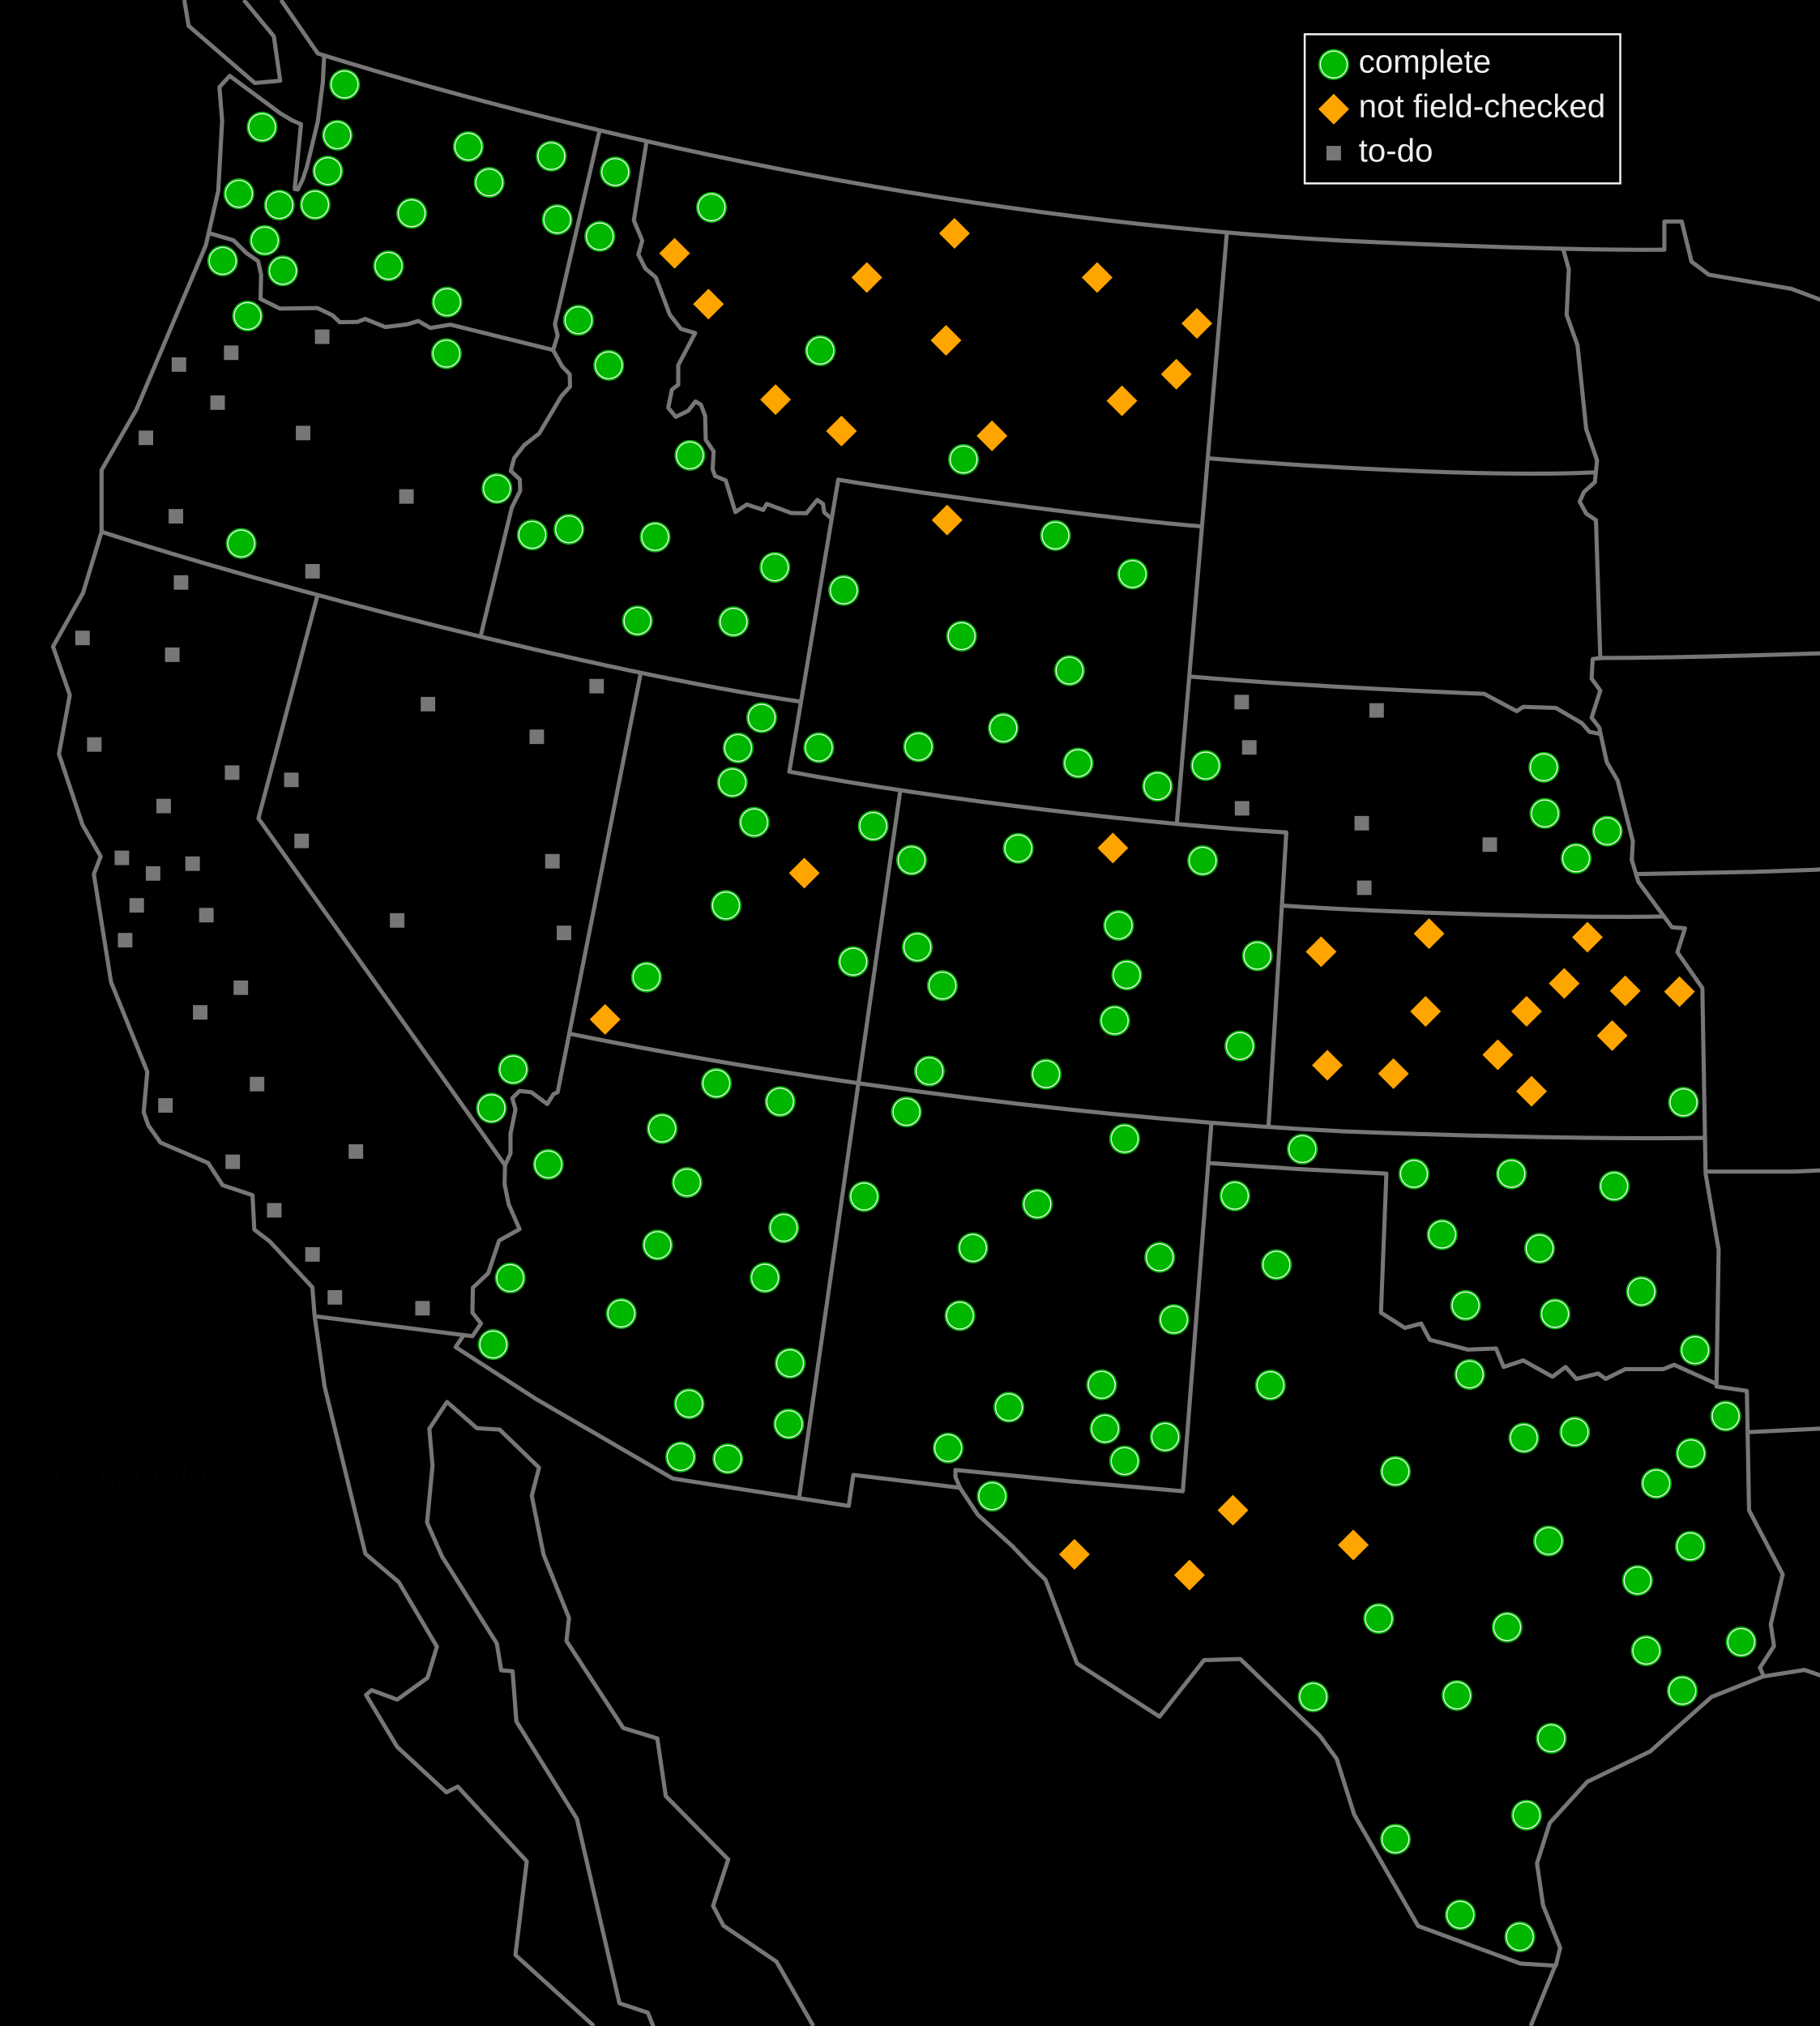
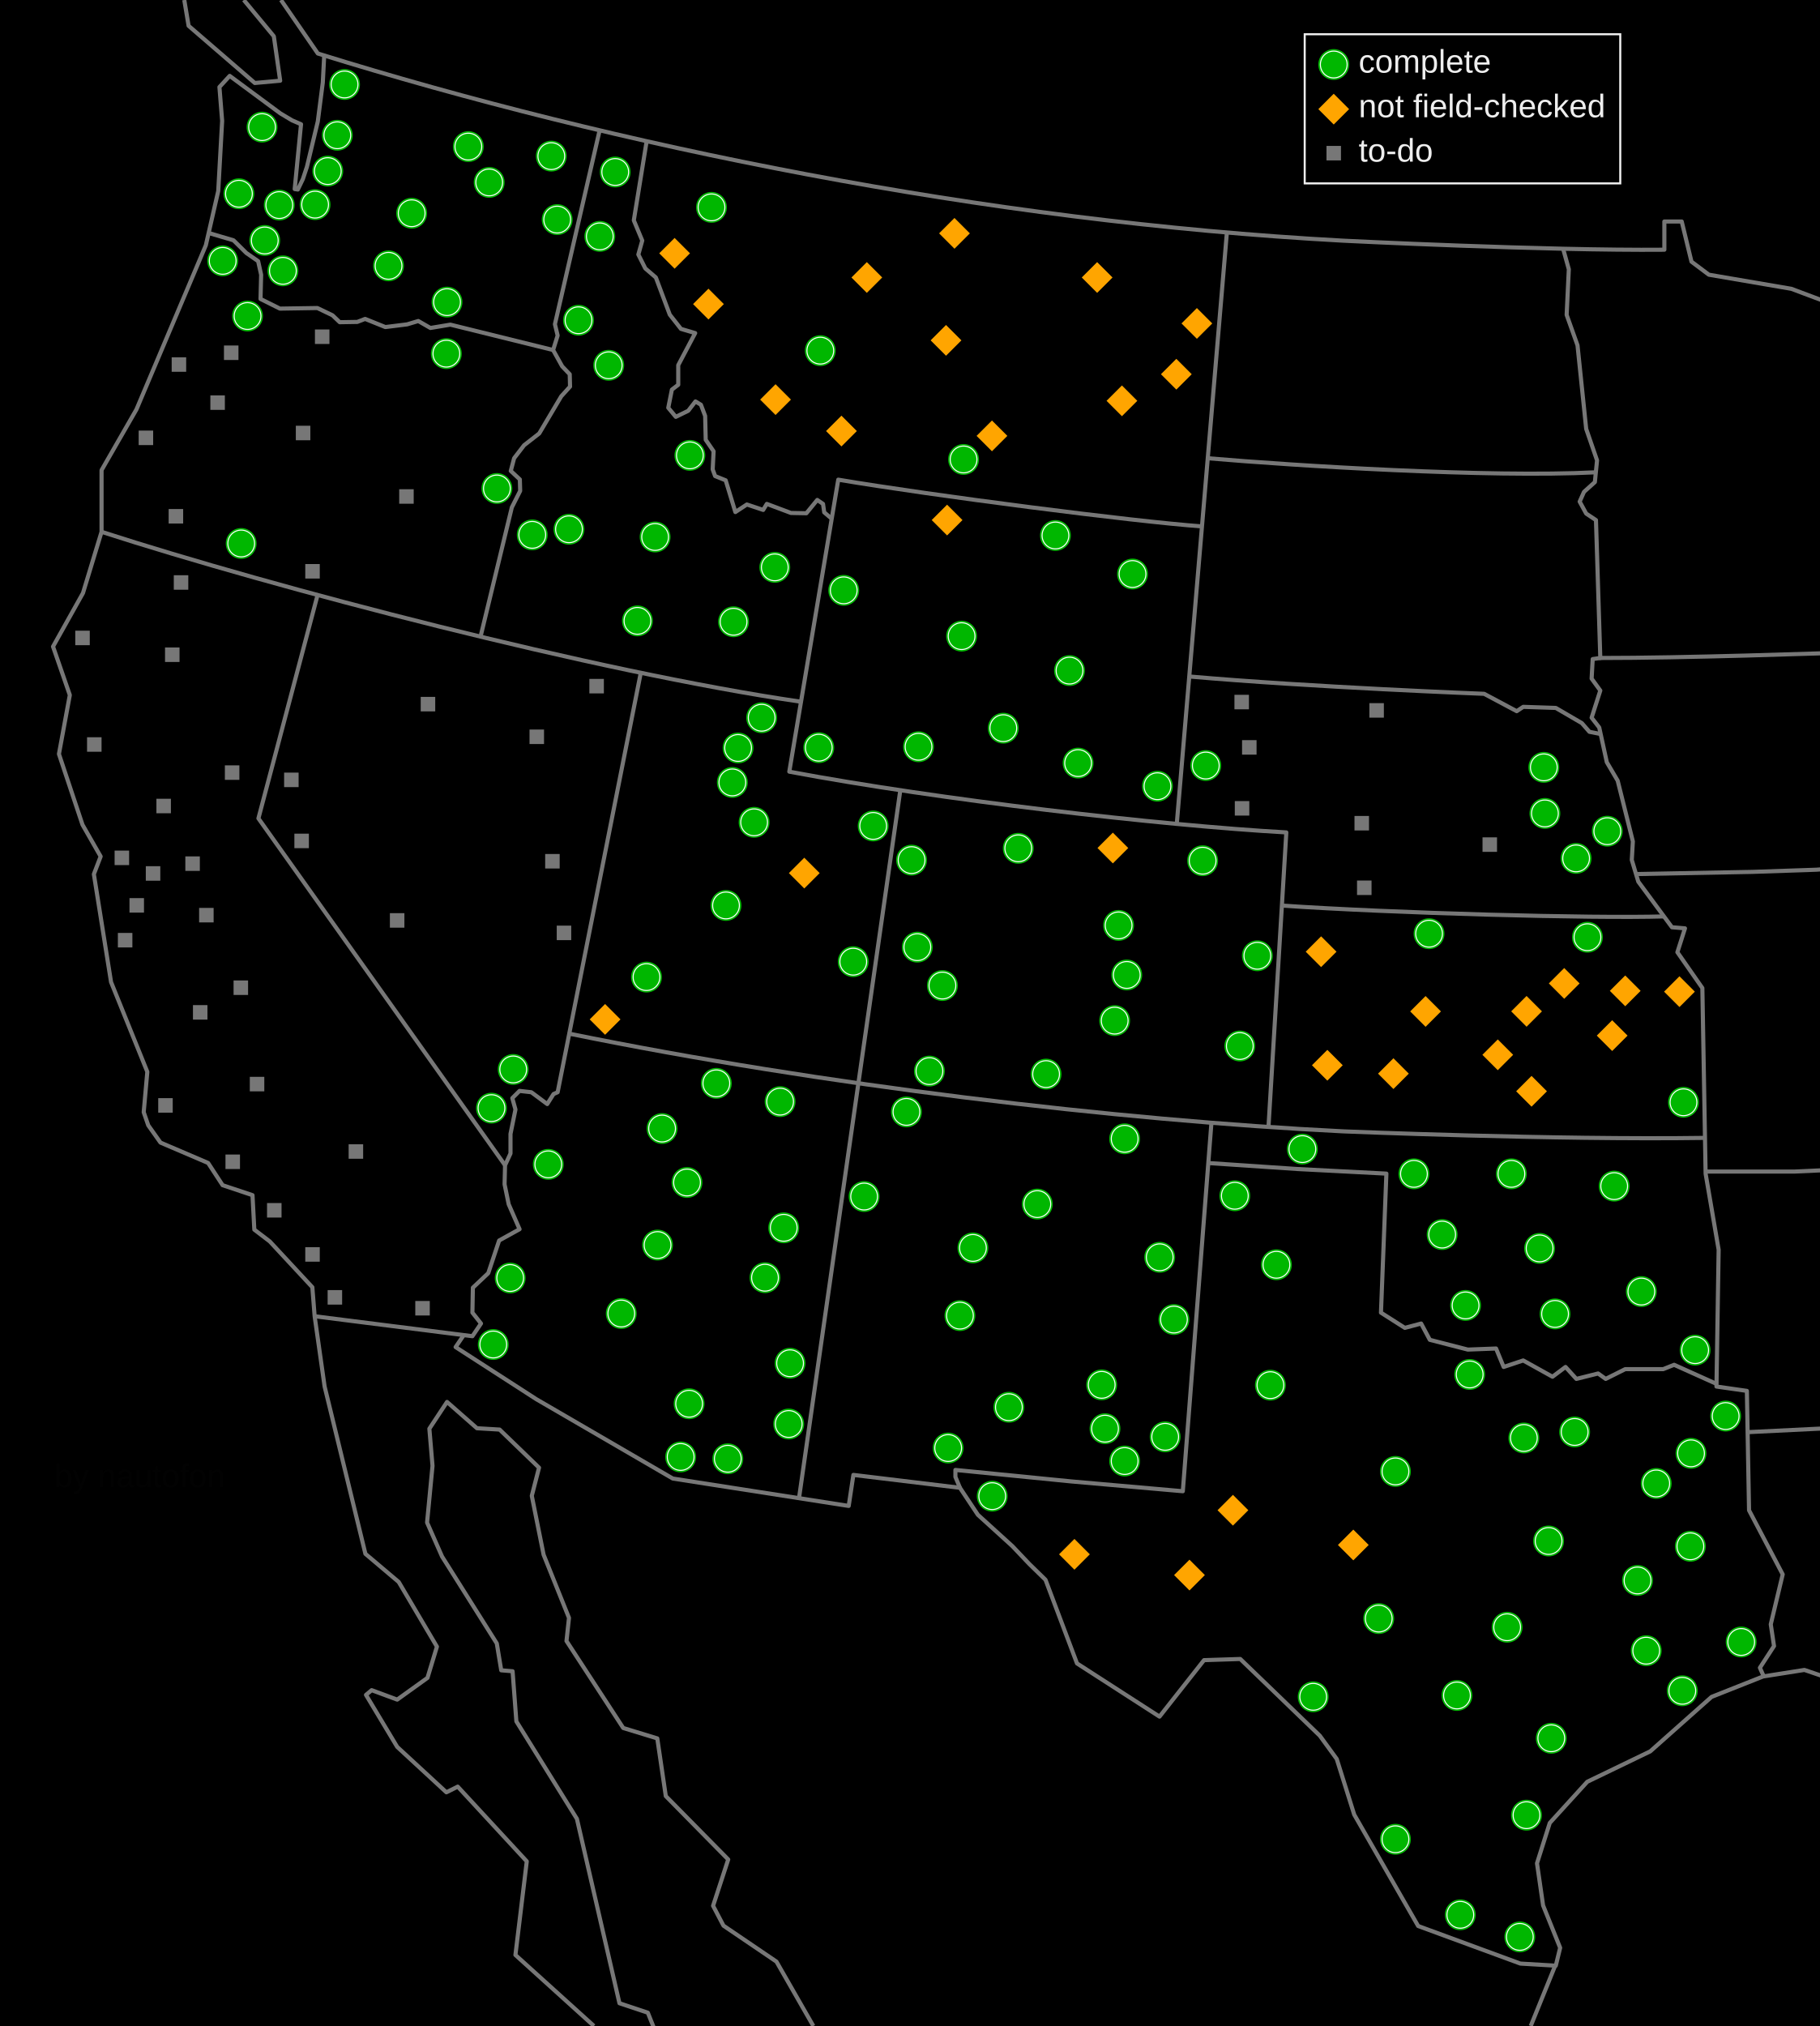
<svg xmlns="http://www.w3.org/2000/svg" xmlns:xlink="http://www.w3.org/1999/xlink" version="1.1" x="0px" y="0px" width="501.68px" height="558.55px" viewBox="0 0 501.68 558.55" xml:space="preserve">
  <symbol id="all" viewBox="-4.25 -4.25 8.5 8.5">
    <path style="fill:#00B700;" d="M4.25,0c0-2.35-1.9-4.25-4.25-4.25c-2.35,0-4.25,1.9-4.25,4.25S-2.35,4.25,0,4.25C2.35,4.25,4.25,2.35,4.25,0z" />
    <path style="fill:none;stroke:#FFFFFF;stroke-width:0.283;stroke-miterlimit:10;" d="M3.69,0c0-2.04-1.65-3.69-3.69-3.69S-3.68-2.04-3.68,0S-2.04,3.69,0,3.69S3.69,2.04,3.69,0z" />
  </symbol>
  <symbol id="cleanup" viewBox="-4.25 -4.25 8.5 8.5">
    <rect x="-3" y="-3" width="6" height="6" transform="rotate(45)" style="fill:orange" />
  </symbol>
  <symbol id="open" viewBox="-4.25 -4.25 8.5 8.5">
    <rect x="-2" y="-2" width="4" height="4" style="fill:#777" />
  </symbol>
  <symbol id="TODO" viewBox="-4.25 -4.25 8.5 8.5">
    <rect x="-2" y="-2" width="4" height="4" style="fill:red" />
  </symbol>
  <g id="map">
    <rect width="597.74" height="558.55" />
    <text id="made_by_nautofon" transform="matrix(1 0 0 1 15.00 410.00)" style="font-family:'ArialMT','Arial',sans-serif;fill:#020202;font-size:9px;">by nautofon</text>
    <path style="fill:none;stroke:#777777;stroke-width:1.134;stroke-linejoin:round;stroke-miterlimit:10;" d="M77.47,0l10.16,14.75c81.55,25.39,184,46.31,282.83,51.61 0 0 55.799 2.787 88.427 2.487v-7.783h4.789l2.694 11.076 4.789 3.592 22.75 3.891 14.368 5.388 10.178-2.993 17.362 4.49-13.47 7.184-18.858 18.559 0.299 2.395" />
    <line style="fill:none;stroke:#777777;stroke-width:1.134;stroke-linejoin:round;stroke-miterlimit:10;" x1="338.27" y1="64.1" x2="324.45" y2="227.16" />
    <polyline style="fill:none;stroke:#777777;stroke-width:1.134;stroke-linejoin:round;stroke-miterlimit:10;" points="87.56,164.04 71.25,225.62 139.25,321.25" />
    <polyline style="fill:none;stroke:#777777;stroke-width:1.134;stroke-linejoin:round;stroke-miterlimit:10;" points="176.67,185.49 153.75,301.12 152.62,301.62 150.88,304.38 146.5,301.12 143.25,300.75 141.25,302.75 142.12,305.88 140.75,312.62 140.75,318 139.25,321.25 139.12,326.5 140.25,332 143.25,338.88 137.62,342 134.62,351 130.38,355 130.25,361.88 132.62,364.88 130.25,368.38 86.75,362.88" />
    <polyline style="fill:none;stroke:#777777;stroke-width:1.134;stroke-linejoin:round;stroke-miterlimit:10;" points="50.81,0 52,7.12 70.25,22.88 77.25,22.25 75.5,10 67.22,0" />
    <path style="fill:none;stroke:#777777;stroke-width:1.134;stroke-linejoin:round;stroke-miterlimit:10;" d="m89.39 15.3-0.39 7.45-1.38 10.75-3 12.5-1.12 3.38-1.38 2.87-0.87-0.13 1.75-17.87-2.5-1.08-3.21-1.92-13.96-10.33-2.83 3.08 0.75 9.33-1.08 19.34-3.42 14.95-19.13 45.26-9.62 16.74v17l-5.12 16.88-8.26 14.75 4.63 13.37-3 16.26 6.5 19.5 5 8.74-1.87 4.88 4.74 29.75 10 24.75-1 11.12 1.26 3.63 3.37 4.75 13.13 5.62 4 6.13 8.24 2.75 0.5 9.5 4.26 3.25 11.74 12.63 0.63 8 2.75 19.37 11.25 46.13 9.177 7.754 10.54 17.833-2.607 8.605-8.344 5.997-7.04-2.607-1.565 1.304 8.605 14.341 13.559 12.516 3.129-1.565 19.035 20.599-3.129 25.814 21.642 19.574" />
    <path style="fill:none;stroke:#777777;stroke-width:1.134;stroke-linejoin:round;stroke-miterlimit:10;" d="m180.18 558.79-1.565-3.911-7.822-2.607-11.734-50.846-16.688-26.857-1.043-13.82-3.129-0.261-1.228-7.413-15.09-23.953-4.13-9.37 1.5-15.63-0.87-10.24 4.87-7.38 8.25 7.25 6.25 0.37 10.87 10.5-2 7.76 3.26 16.24 6.997 17.413-0.687 6.37 15.645 23.989 9.387 2.868 2.347 15.906 17.21 17.47-4.172 12.777 2.868 5.476 14.602 9.909 10.169 17.749" />
    <path style="fill:none;stroke:#777777;stroke-width:1.134;stroke-linejoin:round;stroke-miterlimit:10;" d="m127.87 368.07-2.25 3.31 22.26 14.37 37.62 21.87 48.5 7.55 1.29-8.55 29.38 3.55 4.95 7.45 9.5 8.63 4.68 4.93 4.464 4.358 8.681 23.049 22.75 14.668 12.273-15.566 9.989-0.323 21.93 21.149 4.666 6.405 4.83 15.362 17.624 30.7 28.183 10.36 9.765 0.577 1.202-4.926-4.701-11.674-1.683-11.626 3.523-11.123 10.338-11.353 17.362-8.382 16.902-15.012 14.229-5.642 11.375-1.796 13.171 4.49 14.967-3.592 14.368 10.477 12.872-0.299 6.585-4.191 6.885 2.395 2.694-2.993-3.891-3.592-0.299-8.082-2.993-5.388 6.885-4.191 13.47-2.395 15.53 0.898" />
    <line style="fill:none;stroke:#777777;stroke-width:1.134;stroke-linejoin:round;stroke-miterlimit:10;" x1="248.23" y1="217.87" x2="220.3" y2="413.04" />
    <path style="fill:none;stroke:#777777;stroke-width:1.134;stroke-linejoin:round;stroke-miterlimit:10;" d="M28,146.62c47.23,15.27,136.03,38.56,192.86,46.85" />
    <path style="fill:none;stroke:#777777;stroke-width:1.134;stroke-linejoin:round;stroke-miterlimit:10;" d="M156.95 284.97c69.54 14.18 151.01 23.87 213.51 26.94 0 0 58.194 2.396 99.503 1.797" />
    <path style="fill:none;stroke:#777777;stroke-width:1.134;stroke-linejoin:round;stroke-miterlimit:10;" d="M331.36,145.12c-18.79-1.34-74.68-8.56-100.24-12.88l-13.5,80.5c41,7.71,102.37,14.82,137.04,16.75l-4.92,81.2" />
    <polyline style="fill:none;stroke:#777777;stroke-width:1.134;stroke-linejoin:round;stroke-miterlimit:10;" points="334.01,309.54 326.12,411.12 295.42,408.42 263.42,405.25 263.42,407.17 264.67,410.17" />
    <path style="fill:none;stroke:#777777;stroke-width:1.134;stroke-linejoin:round;stroke-miterlimit:10;" d="m333.16 320.64 24.461 1.643 24.63 1.276-1.497 38.332 6.585 4.191 4.49-1.197 2.395 4.49 10.477 2.694 7.783-0.299 2.095 5.089 5.388-1.796 8.082 4.49 3.592-2.694 2.993 3.293 5.987-1.497 2.095 1.497 5.388-2.694h10.477l2.993-1.197 11.974 5.388" />
    <path style="fill:none;stroke:#777777;stroke-width:1.134;stroke-linejoin:round;stroke-miterlimit:10;" d="m353.22 249.65c31.131 2.095 85.611 3.592 105.67 2.993" />
    <path style="fill:none;stroke:#777777;stroke-width:1.134;stroke-linejoin:round;stroke-miterlimit:10;" d="m327.78 186.49c34.125 2.993 81.42 4.789 81.42 4.789l8.98 4.789 1.796-1.197 8.98 0.299 7.184 4.191 2.095 2.395 2.993 0.599" />
    <path style="fill:none;stroke:#777777;stroke-width:1.134;stroke-linejoin:round;stroke-miterlimit:10;" d="m332.87 126.32c24.246 2.095 77.529 5.388 107.16 3.891" />
    <polyline style="fill:none;stroke:#777777;stroke-width:1.134;stroke-linejoin:round;stroke-miterlimit:10;" points="165.33,35.93 153,89.38 153.75,92.5 152.5,96.5 155,101 157.08,103.17 157.17,106.58 154.75,109.25 148.67,119.5 144.5,122.75 141.75,126.33 140.83,129.83 143.33,132.17 143.42,135.33 141.12,139.88 132.49,175.53" />
    <polyline style="fill:none;stroke:#777777;stroke-width:1.134;stroke-linejoin:round;stroke-miterlimit:10;" points="178.29,38.93 174.75,60.75 177.08,66.33 176,70.17 177.92,74 180.83,76.5 184.67,86.75 187.75,90.67 191.67,91.83 187,100.67 187,106.08 185.25,107.42 184.25,112.42 186.33,114.92 189.75,113.25 191.75,110.67 193.25,111.58 194.42,114.67 194.58,121.25 196.75,124.42 196.5,129.42 197.17,131.25 200.08,132.42 202.75,141.17 205.92,139.08 210.42,140.58 211.42,138.92 218.08,141.42 222.33,141.5 225.33,137.83 226.92,138.92 227.25,141.25 229.32,143.01" />
    <polyline style="fill:none;stroke:#777777;stroke-width:1.134;stroke-linejoin:round;stroke-miterlimit:10;" points="57.53,64.23 64.38,66.25 67.92,69.75 71.17,72 72,75.75 71.83,82.42 77.17,85.08 87.5,84.92 91.67,86.92 93.67,88.83 98.5,88.75 100.67,87.92 106.25,90.17 112.25,89.42 115.33,88.5 118.67,90.42 124.17,89.5 152.5,96.5" />
    <path style="fill:none;stroke:#777777;stroke-width:1.134;stroke-linejoin:round;stroke-miterlimit:10;" d="m431.05 68.847 1.497 5.388-0.599 12.572 2.993 8.382 2.395 23.049 2.993 8.681-0.599 5.987-2.993 2.694-1.197 2.694 1.796 3.293 2.694 1.796 1.197 38.016-2.095 0.299-0.299 5.388 2.395 3.293-2.395 7.484 2.095 2.694 2.095 9.579 2.993 5.089 4.191 16.763-0.299 5.089 1.796 5.987 9.28 12.572 3.592 0.299-2.095 6.585 6.885 9.878 0.898 51.187 3.592 20.954-0.599 37.717 8.382 1.197 0.599 32.927 9.28 17.661-3.293 13.77 0.898 5.987-3.891 5.987 1.197 2.694" />
    <path style="fill:none;stroke:#777777;stroke-width:1.134;stroke-linejoin:round;stroke-miterlimit:10;" d="m440.93 181.4c24.246 0 58.371-1.197 76.93-1.796" />
    <path style="fill:none;stroke:#777777;stroke-width:1.134;stroke-linejoin:round;stroke-miterlimit:10;" d="m451.1 240.97 32.029-0.599 17.661-0.599 12.273-0.898 5.089 4.789" />
    <path style="fill:none;stroke:#777777;stroke-width:1.134;stroke-linejoin:round;stroke-miterlimit:10;" d="m470.56 322.99h24.246l32.329-1.497 17.062 0.299 1.796 2.694-4.789 5.987 10.776-0.299" />
    <path style="fill:none;stroke:#777777;stroke-width:1.134;stroke-linejoin:round;stroke-miterlimit:10;" d="m481.94 394.83 48.792-2.395" />
    <path style="fill:none;stroke:#777777;stroke-width:1.134;stroke-linejoin:round;stroke-miterlimit:10;" d="m428.87 541.7-6.822 16.841" />
  </g>
  <g id="legend" transform="translate(55)">
    <rect x="304.73" y="9.44" style="stroke:#EEEEEE;stroke-width:0.567;stroke-miterlimit:10;" width="87" height="41.12" />
    <text transform="matrix(1 0 0 1 319.5923 44.5608)" style="fill:#EEEEEE; font-family:'ArialMT','Arial',sans-serif; font-size:9px;">to-do</text>
    <use xlink:href="#open" width="8.5" height="8.5" id="legend-unkown_1_" x="-4.25" y="-4.25" transform="matrix(1 0 0 -1 312.729 42.2266)" style="overflow:visible;" />
    <text transform="matrix(1 0 0 1 319.5923 32.3207)" style="fill:#EEEEEE; font-family:'ArialMT','Arial',sans-serif; font-size:9px;">not field-checked</text>
    <use xlink:href="#cleanup" width="8.5" height="8.5" id="legend-some_1_" x="-4.25" y="-4.25" transform="matrix(1 0 0 -1 312.729 30.0874)" style="overflow:visible;" />
    <text transform="matrix(1 0 0 1 319.5933 20.0199)" style="fill:#EEEEEE; font-family:'ArialMT','Arial',sans-serif; font-size:9px;">complete</text>
    <use xlink:href="#all" width="8.5" height="8.5" id="legend-all_1_" x="-4.25" y="-4.25" transform="matrix(1 0 0 -1 312.729 17.7852)" style="overflow:visible;" />
  </g>
  <g id="data">
    <g id="AZ">
      <use xlink:href="#all" width="8.5" height="8.5" id="camp_verde" x="-4.25" y="-4.25" transform="matrix(1 0 0 -1 181.292 343.25)" style="overflow:visible;" />
      <use xlink:href="#all" width="8.5" height="8.5" id="clifton" x="-4.25" y="-4.25" transform="matrix(1 0 0 -1 217.8335 375.834)" style="overflow:visible;" />
      <use xlink:href="#all" width="8.5" height="8.5" id="ehrenberg" x="-4.25" y="-4.25" transform="matrix(1 0 0 -1 140.6665 352.334)" style="overflow:visible;" />
      <use xlink:href="#all" width="8.5" height="8.5" id="flagstaff" x="-4.25" y="-4.25" transform="matrix(1 0 0 -1 189.417 326)" style="overflow:visible;" />
      <use xlink:href="#all" width="8.5" height="8.5" id="g_canyon_vlg" x="-4.25" y="-4.25" transform="matrix(1 0 0 -1 182.542 311.125)" style="overflow:visible;" />
      <use xlink:href="#all" width="8.5" height="8.5" id="holbrook" x="-4.25" y="-4.25" transform="matrix(1 0 0 -1 216.084 338.5)" style="overflow:visible;" />
      <use xlink:href="#all" width="8.5" height="8.5" id="kayenta" x="-4.25" y="-4.25" transform="matrix(1 0 0 -1 215.0835 303.708)" style="overflow:visible;" />
      <use xlink:href="#all" width="8.5" height="8.5" id="kingman" x="-4.25" y="-4.25" transform="matrix(1 0 0 -1 151.167 321)" style="overflow:visible;" />
      <use xlink:href="#all" width="8.5" height="8.5" id="nogales" x="-4.25" y="-4.25" transform="matrix(1 0 0 -1 187.6665 401.667)" style="overflow:visible;" />
      <use xlink:href="#all" width="8.5" height="8.5" id="page" x="-4.25" y="-4.25" transform="matrix(1 0 0 -1 197.5005 298.667)" style="overflow:visible;" />
      <use xlink:href="#all" width="8.5" height="8.5" id="phoenix" x="-4.25" y="-4.25" transform="matrix(1 0 0 -1 171.292 362.125)" style="overflow:visible;" />
      <use xlink:href="#all" width="8.5" height="8.5" id="san_simon" x="-4.25" y="-4.25" transform="matrix(1 0 0 -1 217.4585 392.583)" style="overflow:visible;" />
      <use xlink:href="#all" width="8.5" height="8.5" id="show_low" x="-4.25" y="-4.25" transform="matrix(1 0 0 -1 210.917 352.25)" style="overflow:visible;" />
      <use xlink:href="#all" width="8.5" height="8.5" id="sierra_vista" x="-4.25" y="-4.25" transform="matrix(1 0 0 -1 200.6665 402.167)" style="overflow:visible;" />
      <use xlink:href="#all" width="8.5" height="8.5" id="tucson" x="-4.25" y="-4.25" transform="matrix(1 0 0 -1 190 387)" style="overflow:visible;" />
      <use xlink:href="#all" width="8.5" height="8.5" id="yuma" x="-4.25" y="-4.25" transform="matrix(1 0 0 -1 136 370.667)" style="overflow:visible;" />
    </g>
    <g id="CA">
      <use xlink:href="#open" width="8.5" height="8.5" id="bakersfield" x="-4.25" y="-4.25" transform="matrix(1 0 0 -1 70.875 298.874)" style="overflow:visible;" />
      <use xlink:href="#open" width="8.5" height="8.5" id="barstow" x="-4.25" y="-4.25" transform="matrix(1 0 0 -1 98.125 317.458)" style="overflow:visible;" />
      <use xlink:href="#open" width="8.5" height="8.5" id="carlsbad" x="-4.25" y="-4.25" transform="matrix(1 0 0 -1 86.1655 345.834)" style="overflow:visible;" />
      <use xlink:href="#open" width="8.5" height="8.5" id="el_centro" x="-4.25" y="-4.25" transform="matrix(1 0 0 -1 116.499 360.668)" style="overflow:visible;" />
      <use xlink:href="#open" width="8.5" height="8.5" id="eureka" x="-4.25" y="-4.25" transform="matrix(1 0 0 -1 22.7495 175.875)" style="overflow:visible;" />
      <use xlink:href="#open" width="8.5" height="8.5" id="fresno" x="-4.25" y="-4.25" transform="matrix(1 0 0 -1 66.4 272.3)" style="overflow:visible;" />
      <use xlink:href="#open" width="8.5" height="8.5" id="hilt" x="-4.25" y="-4.25" transform="matrix(1 0 0 -1 49.9165 160.5835)" style="overflow:visible;" />
      <use xlink:href="#open" width="8.5" height="8.5" id="huron" x="-4.25" y="-4.25" transform="matrix(1 0 0 -1 55.2 279.1)" style="overflow:visible;" />
      <use xlink:href="#open" width="8.5" height="8.5" id="los_angeles" x="-4.25" y="-4.25" transform="matrix(1 0 0 -1 75.6235 333.668)" style="overflow:visible;" />
      <use xlink:href="#open" width="8.5" height="8.5" id="modesto" x="-4.25" y="-4.25" transform="matrix(1 0 0 -1 56.9 252.3)" style="overflow:visible;" />
      <use xlink:href="#open" width="8.5" height="8.5" id="oakland" x="-4.25" y="-4.25" transform="matrix(1 0 0 -1 42.2 240.8)" style="overflow:visible;" />
      <use xlink:href="#open" width="8.5" height="8.5" id="oxnard" x="-4.25" y="-4.25" transform="matrix(1 0 0 -1 64.1675 320.292)" style="overflow:visible;" />
      <use xlink:href="#open" width="8.5" height="8.5" id="redding" x="-4.25" y="-4.25" transform="matrix(1 0 0 -1 47.4995 180.5)" style="overflow:visible;" />
      <use xlink:href="#open" width="8.5" height="8.5" id="sacramento" x="-4.25" y="-4.25" transform="matrix(1 0 0 -1 45.124 222.2095)" style="overflow:visible;" />
      <use xlink:href="#open" width="8.5" height="8.5" id="san_diego" x="-4.25" y="-4.25" transform="matrix(1 0 0 -1 92.3325 357.668)" style="overflow:visible;" />
      <use xlink:href="#open" width="8.5" height="8.5" id="san_francisc" x="-4.25" y="-4.25" transform="matrix(1 0 0 -1 33.6 236.5)" style="overflow:visible;" />
      <use xlink:href="#open" width="8.5" height="8.5" id="san_jose" x="-4.25" y="-4.25" transform="matrix(1 0 0 -1 37.7 249.6)" style="overflow:visible;" />
      <use xlink:href="#open" width="8.5" height="8.5" id="santa_cruz" x="-4.25" y="-4.25" transform="matrix(1 0 0 -1 34.5 259.2)" style="overflow:visible;" />
      <use xlink:href="#open" width="8.5" height="8.5" id="santa_maria" x="-4.25" y="-4.25" transform="matrix(1 0 0 -1 45.6245 304.75)" style="overflow:visible;" />
      <use xlink:href="#open" width="8.5" height="8.5" id="stockton" x="-4.25" y="-4.25" transform="matrix(1 0 0 -1 53.1 238.1)" style="overflow:visible;" />
      <use xlink:href="#open" width="8.5" height="8.5" id="truckee" x="-4.25" y="-4.25" transform="matrix(1 0 0 -1 63.9995 213)" style="overflow:visible;" />
      <use xlink:href="#open" width="8.5" height="8.5" id="ukiah" x="-4.25" y="-4.25" transform="matrix(1 0 0 -1 25.9995 205.25)" style="overflow:visible;" />
    </g>
    <g id="CO">
      <use xlink:href="#all" width="8.5" height="8.5" id="alamosa" x="-4.25" y="-4.25" transform="matrix(1 0 0 -1 288.4165 296.1221)" style="overflow:visible;" />
      <use xlink:href="#all" width="8.5" height="8.5" id="burlington" x="-4.25" y="-4.25" transform="matrix(1 0 0 -1 346.667 263.4971)" style="overflow:visible;" />
      <use xlink:href="#all" width="8.5" height="8.5" id="colorado_spr" x="-4.25" y="-4.25" transform="matrix(1 0 0 -1 310.6665 268.7886)" style="overflow:visible;" />
      <use xlink:href="#all" width="8.5" height="8.5" id="denver" x="-4.25" y="-4.25" transform="matrix(1 0 0 -1 308.4165 255.1221)" style="overflow:visible;" />
      <use xlink:href="#all" width="8.5" height="8.5" id="durango" x="-4.25" y="-4.25" transform="matrix(1 0 0 -1 256.25 295.2886)" style="overflow:visible;" />
      <use xlink:href="#cleanup" width="8.5" height="8.5" id="fort_collins" x="-4.25" y="-4.25" transform="matrix(1 0 0 -1 306.833 233.7886)" style="overflow:visible;" />
      <use xlink:href="#all" width="8.5" height="8.5" id="grand_juncti" x="-4.25" y="-4.25" transform="matrix(1 0 0 -1 252.916 261.1221)" style="overflow:visible;" />
      <use xlink:href="#all" width="8.5" height="8.5" id="lamar" x="-4.25" y="-4.25" transform="matrix(1 0 0 -1 341.833 288.3721)" style="overflow:visible;" />
      <use xlink:href="#all" width="8.5" height="8.5" id="montrose" x="-4.25" y="-4.25" transform="matrix(1 0 0 -1 259.833 271.7051)" style="overflow:visible;" />
      <use xlink:href="#all" width="8.5" height="8.5" id="pueblo" x="-4.25" y="-4.25" transform="matrix(1 0 0 -1 307.333 281.3721)" style="overflow:visible;" />
      <use xlink:href="#all" width="8.5" height="8.5" id="rangely" x="-4.25" y="-4.25" transform="matrix(1 0 0 -1 251.333 237.1221)" style="overflow:visible;" />
      <use xlink:href="#all" width="8.5" height="8.5" id="steamboat_sp" x="-4.25" y="-4.25" transform="matrix(1 0 0 -1 280.7495 233.8721)" style="overflow:visible;" />
      <use xlink:href="#all" width="8.5" height="8.5" id="sterling" x="-4.25" y="-4.25" transform="matrix(1 0 0 -1 331.583 237.2886)" style="overflow:visible;" />
    </g>
    <g id="ID">
      <use xlink:href="#all" width="8.5" height="8.5" id="boise" x="-4.25" y="-4.25" transform="matrix(1 0 0 -1 156.8745 145.9141)" style="overflow:visible;" />
      <use xlink:href="#all" width="8.5" height="8.5" id="coeur_dalene" x="-4.25" y="-4.25" transform="matrix(1 0 0 -1 165.3745 65.1641)" style="overflow:visible;" />
      <use xlink:href="#all" width="8.5" height="8.5" id="grangeville" x="-4.25" y="-4.25" transform="matrix(1 0 0 -1 167.833 100.7056)" style="overflow:visible;" />
      <use xlink:href="#all" width="8.5" height="8.5" id="idaho_falls" x="-4.25" y="-4.25" transform="matrix(1 0 0 -1 213.6245 156.4141)" style="overflow:visible;" />
      <use xlink:href="#all" width="8.5" height="8.5" id="ketchum" x="-4.25" y="-4.25" transform="matrix(1 0 0 -1 180.6245 148.0391)" style="overflow:visible;" />
      <use xlink:href="#all" width="8.5" height="8.5" id="lewiston" x="-4.25" y="-4.25" transform="matrix(1 0 0 -1 159.4995 88.2891)" style="overflow:visible;" />
      <use xlink:href="#all" width="8.5" height="8.5" id="nampa" x="-4.25" y="-4.25" transform="matrix(1 0 0 -1 146.7495 147.4556)" style="overflow:visible;" />
      <use xlink:href="#all" width="8.5" height="8.5" id="pocatello" x="-4.25" y="-4.25" transform="matrix(1 0 0 -1 202.2495 171.4141)" style="overflow:visible;" />
      <use xlink:href="#all" width="8.5" height="8.5" id="salmon" x="-4.25" y="-4.25" transform="matrix(1 0 0 -1 190.2075 125.5391)" style="overflow:visible;" />
      <use xlink:href="#all" width="8.5" height="8.5" id="sandpoint" x="-4.25" y="-4.25" transform="matrix(1 0 0 -1 169.6245 47.4141)" style="overflow:visible;" />
      <use xlink:href="#all" width="8.5" height="8.5" id="twin_falls" x="-4.25" y="-4.25" transform="matrix(1 0 0 -1 175.7495 171.1641)" style="overflow:visible;" />
    </g>
    <g id="KS">
      <use xlink:href="#cleanup" width="8.5" height="8.5" id="colby" transform="translate(360 258.13)" />
      <use xlink:href="#cleanup" width="8.5" height="8.5" id="dodge_city" transform="translate(379.94 291.74)" />
      <use xlink:href="#cleanup" width="8.5" height="8.5" id="emporia" transform="translate(440.25 281.26)" />
      <use xlink:href="#cleanup" width="8.5" height="8.5" id="garden_city" transform="translate(361.72 289.43)" />
      <use xlink:href="#cleanup" width="8.5" height="8.5" id="hays" transform="translate(388.8 274.59)" />
      <use xlink:href="#cleanup" width="8.5" height="8.5" id="hutchinson" transform="translate(408.71 286.55)" />
      <use xlink:href="#cleanup" width="8.5" height="8.5" id="junction_cit" transform="translate(427.03 266.87)" />
      <use xlink:href="#cleanup" width="8.5" height="8.5" id="kansas_city" transform="translate(458.8 269.14)" />
-       <use xlink:href="#cleanup" width="8.5" height="8.5" id="marysville" transform="translate(433.43 254.13)" />
-       <use xlink:href="#cleanup" width="8.5" height="8.5" id="phillipsburg" transform="translate(389.76 253.16)" />
+       <use xlink:href="#all" width="8.5" height="8.5" id="marysville" transform="translate(433.43 254.13)" />
+       <use xlink:href="#all" width="8.5" height="8.5" id="phillipsburg" transform="translate(389.76 253.16)" />
      <use xlink:href="#all" width="8.5" height="8.5" id="pittsburg" transform="translate(459.91 299.64)" />
      <use xlink:href="#cleanup" width="8.5" height="8.5" id="salina_ks" transform="translate(416.65 274.57)" />
      <use xlink:href="#cleanup" width="8.5" height="8.5" id="topeka" transform="translate(443.85 268.92)" />
      <use xlink:href="#cleanup" width="8.5" height="8.5" id="wichita" transform="translate(418.02 296.61)" />
    </g>
    <g id="MT">
      <use xlink:href="#cleanup" width="8.5" height="8.5" id="billings" x="-4.25" y="-4.25" transform="matrix(1 0 0 -1 273.4985 120.168)" style="overflow:visible;" />
      <use xlink:href="#cleanup" width="8.5" height="8.5" id="bozeman" x="-4.25" y="-4.25" transform="matrix(1 0 0 -1 231.998 118.8345)" style="overflow:visible;" />
      <use xlink:href="#cleanup" width="8.5" height="8.5" id="butte" x="-4.25" y="-4.25" transform="matrix(1 0 0 -1 213.8315 110.168)" style="overflow:visible;" />
      <use xlink:href="#cleanup" width="8.5" height="8.5" id="glasgow_mt" x="-4.25" y="-4.25" transform="matrix(1 0 0 -1 302.4985 76.501)" style="overflow:visible;" />
      <use xlink:href="#cleanup" width="8.5" height="8.5" id="glendive" x="-4.25" y="-4.25" transform="matrix(1 0 0 -1 324.332 103.168)" style="overflow:visible;" />
      <use xlink:href="#cleanup" width="8.5" height="8.5" id="great_falls" x="-4.25" y="-4.25" transform="matrix(1 0 0 -1 238.9985 76.5015)" style="overflow:visible;" />
      <use xlink:href="#cleanup" width="8.5" height="8.5" id="havre" x="-4.25" y="-4.25" transform="matrix(1 0 0 -1 263.165 64.3345)" style="overflow:visible;" />
      <use xlink:href="#all" width="8.5" height="8.5" id="helena" x="-4.25" y="-4.25" transform="matrix(1 0 0 -1 226.1655 96.668)" style="overflow:visible;" />
      <use xlink:href="#all" width="8.5" height="8.5" id="kalispell" x="-4.25" y="-4.25" transform="matrix(1 0 0 -1 196.165 57.168)" style="overflow:visible;" />
      <use xlink:href="#all" width="8.5" height="8.5" id="laurel" x="-4.25" y="-4.25" transform="matrix(1 0 0 -1 265.665 126.6675)" style="overflow:visible;" />
      <use xlink:href="#cleanup" width="8.5" height="8.5" id="lewistown" x="-4.25" y="-4.25" transform="matrix(1 0 0 -1 260.832 93.835)" style="overflow:visible;" />
      <use xlink:href="#cleanup" width="8.5" height="8.5" id="miles_city" x="-4.25" y="-4.25" transform="matrix(1 0 0 -1 309.332 110.502)" style="overflow:visible;" />
      <use xlink:href="#cleanup" width="8.5" height="8.5" id="missoula" x="-4.25" y="-4.25" transform="matrix(1 0 0 -1 195.332 83.8345)" style="overflow:visible;" />
      <use xlink:href="#cleanup" width="8.5" height="8.5" id="sidney" x="-4.25" y="-4.25" transform="matrix(1 0 0 -1 329.998 89.1675)" style="overflow:visible;" />
      <use xlink:href="#cleanup" width="8.5" height="8.5" id="thompson_f" x="-4.25" y="-4.25" transform="matrix(1 0 0 -1 185.9985 69.8345)" style="overflow:visible;" />
    </g>
    <g id="NE" transform="translate(-27.097 -127.5)">
      <use xlink:href="#open" width="8.5" height="8.5" id="alliance" transform="translate(367.3 329.3)" />
      <use xlink:href="#open" width="8.5" height="8.5" id="chadron" transform="translate(365.2 316.8)" />
      <use xlink:href="#all" width="8.5" height="8.5" id="columbus" transform="translate(448.8 347.5)" />
      <use xlink:href="#open" width="8.5" height="8.5" id="grand_island" transform="translate(433.6 356.1)" />
      <use xlink:href="#all" width="8.5" height="8.5" id="lincoln" transform="translate(457.4 359.9)" />
      <use xlink:href="#open" width="8.5" height="8.5" id="mccook" transform="translate(399.0 368.0)" />
      <use xlink:href="#all" width="8.5" height="8.5" id="norfolk" transform="translate(448.5 334.8)" />
      <use xlink:href="#open" width="8.5" height="8.5" id="north_platte" transform="translate(398.3 350.2)" />
      <use xlink:href="#all" width="8.5" height="8.5" id="omaha" transform="translate(466.0 352.4)" />
      <use xlink:href="#all" width="8.5" height="8.5" id="scottsbluff" transform="translate(355.3 334.3)" />
      <use xlink:href="#open" width="8.5" height="8.5" id="sidney_ne" transform="translate(365.3 346.1)" />
      <use xlink:href="#open" width="8.5" height="8.5" id="valentine" transform="translate(402.4 319.1)" />
    </g>
    <g id="NM">
      <use xlink:href="#all" width="8.5" height="8.5" id="alamogordo" x="-4.25" y="-4.25" transform="matrix(1 0 0 -1 278.1665 387.9561)" style="overflow:visible;" />
      <use xlink:href="#all" width="8.5" height="8.5" id="albuquerque" x="-4.25" y="-4.25" transform="matrix(1 0 0 -1 268.25 344.0381)" style="overflow:visible;" />
      <use xlink:href="#all" width="8.5" height="8.5" id="artesia" x="-4.25" y="-4.25" transform="matrix(1 0 0 -1 304.6665 393.873)" style="overflow:visible;" />
      <use xlink:href="#all" width="8.5" height="8.5" id="carlsbad_nm" x="-4.25" y="-4.25" transform="matrix(1 0 0 -1 310.0835 402.79)" style="overflow:visible;" />
      <use xlink:href="#all" width="8.5" height="8.5" id="clovis" x="-4.25" y="-4.25" transform="matrix(1 0 0 -1 323.6665 363.7891)" style="overflow:visible;" />
      <use xlink:href="#all" width="8.5" height="8.5" id="farmington" x="-4.25" y="-4.25" transform="matrix(1 0 0 -1 249.916 306.5381)" style="overflow:visible;" />
      <use xlink:href="#all" width="8.5" height="8.5" id="gallup" x="-4.25" y="-4.25" transform="matrix(1 0 0 -1 238.2495 329.8721)" style="overflow:visible;" />
      <use xlink:href="#all" width="8.5" height="8.5" id="hobbs" x="-4.25" y="-4.25" transform="matrix(1 0 0 -1 321.25 396.123)" style="overflow:visible;" />
      <use xlink:href="#all" width="8.5" height="8.5" id="las_cruces" x="-4.25" y="-4.25" transform="matrix(1 0 0 -1 261.4165 399.2061)" style="overflow:visible;" />
      <use xlink:href="#all" width="8.5" height="8.5" id="raton" x="-4.25" y="-4.25" transform="matrix(1 0 0 -1 310.083 313.9551)" style="overflow:visible;" />
      <use xlink:href="#all" width="8.5" height="8.5" id="roswell" x="-4.25" y="-4.25" transform="matrix(1 0 0 -1 303.75 381.7891)" style="overflow:visible;" />
      <use xlink:href="#all" width="8.5" height="8.5" id="santa_fe" x="-4.25" y="-4.25" transform="matrix(1 0 0 -1 285.9995 331.9551)" style="overflow:visible;" />
      <use xlink:href="#all" width="8.5" height="8.5" id="socorro" x="-4.25" y="-4.25" transform="matrix(1 0 0 -1 264.6665 362.7051)" style="overflow:visible;" />
      <use xlink:href="#all" width="8.5" height="8.5" id="tucumcari" x="-4.25" y="-4.25" transform="matrix(1 0 0 -1 319.75 346.6221)" style="overflow:visible;" />
    </g>
    <g id="NV">
      <use xlink:href="#open" width="8.5" height="8.5" id="carson_city" x="-4.25" y="-4.25" transform="matrix(1 0 0 -1 83.165 231.833)" style="overflow:visible;" />
      <use xlink:href="#open" width="8.5" height="8.5" id="elko" x="-4.25" y="-4.25" transform="matrix(1 0 0 -1 147.9995 203.125)" style="overflow:visible;" />
      <use xlink:href="#open" width="8.5" height="8.5" id="ely" x="-4.25" y="-4.25" transform="matrix(1 0 0 -1 152.312 237.4375)" style="overflow:visible;" />
      <use xlink:href="#open" width="8.5" height="8.5" id="jackpot" x="-4.25" y="-4.25" transform="matrix(1 0 0 -1 164.4985 189.1665)" style="overflow:visible;" />
      <use xlink:href="#all" width="8.5" height="8.5" id="las_vegas" x="-4.25" y="-4.25" transform="matrix(1 0 0 -1 141.4985 294.833)" style="overflow:visible;" />
      <use xlink:href="#open" width="8.5" height="8.5" id="pioche" x="-4.25" y="-4.25" transform="matrix(1 0 0 -1 155.4995 257.1875)" style="overflow:visible;" />
      <use xlink:href="#all" width="8.5" height="8.5" id="primm" x="-4.25" y="-4.25" transform="matrix(1 0 0 -1 135.4985 305.5)" style="overflow:visible;" />
      <use xlink:href="#open" width="8.5" height="8.5" id="reno" x="-4.25" y="-4.25" transform="matrix(1 0 0 -1 80.332 215)" style="overflow:visible;" />
      <use xlink:href="#open" width="8.5" height="8.5" id="tonopah" x="-4.25" y="-4.25" transform="matrix(1 0 0 -1 109.4995 253.75)" style="overflow:visible;" />
      <use xlink:href="#open" width="8.5" height="8.5" id="winnemucca" x="-4.25" y="-4.25" transform="matrix(1 0 0 -1 117.9995 194.125)" style="overflow:visible;" />
    </g>
    <g id="OK" transform="translate(-4.25 -4.25)">
      <use xlink:href="#all" width="8.5" height="8.5" id="ardmore" transform="translate(428.75 362.24)" />
      <use xlink:href="#all" width="8.5" height="8.5" id="clinton" transform="translate(397.62 340.36)" />
      <use xlink:href="#all" width="8.5" height="8.5" id="enid" transform="translate(416.71 323.62)" />
      <use xlink:href="#all" width="8.5" height="8.5" id="guymon" transform="translate(359.08 316.79)" />
      <use xlink:href="#all" width="8.5" height="8.5" id="idabel" transform="translate(467.37 372.22)" />
      <use xlink:href="#all" width="8.5" height="8.5" id="lawton" transform="translate(404.08 359.89)" />
      <use xlink:href="#all" width="8.5" height="8.5" id="mcalester" transform="translate(452.54 356.07)" />
      <use xlink:href="#all" width="8.5" height="8.5" id="oklahoma_cit" transform="translate(424.49 344.17)" />
      <use xlink:href="#all" width="8.5" height="8.5" id="tulsa" transform="translate(445.05 327)" />
      <use xlink:href="#all" width="8.5" height="8.5" id="woodward" transform="translate(389.84 323.62)" />
    </g>
    <g id="OR">
      <use xlink:href="#all" width="8.5" height="8.5" id="astoria" x="-4.25" y="-4.25" transform="matrix(1 0 0 -1 61.3979 71.917)" style="overflow:visible;" />
      <use xlink:href="#open" width="8.5" height="8.5" id="bend" x="-4.25" y="-4.25" transform="matrix(1 0 0 -1 83.5645 119.375)" style="overflow:visible;" />
      <use xlink:href="#open" width="8.5" height="8.5" id="burns" x="-4.25" y="-4.25" transform="matrix(1 0 0 -1 112.0645 136.875)" style="overflow:visible;" />
      <use xlink:href="#open" width="8.5" height="8.5" id="coos_bay" x="-4.25" y="-4.25" transform="matrix(1 0 0 -1 40.231 120.708)" style="overflow:visible;" />
      <use xlink:href="#open" width="8.5" height="8.5" id="eugene" x="-4.25" y="-4.25" transform="matrix(1 0 0 -1 59.9995 110.9995)" style="overflow:visible;" />
      <use xlink:href="#all" width="8.5" height="8.5" id="klamath_f" x="-4.25" y="-4.25" transform="matrix(1 0 0 -1 66.4995 149.833)" style="overflow:visible;" />
      <use xlink:href="#open" width="8.5" height="8.5" id="lakeview" x="-4.25" y="-4.25" transform="matrix(1 0 0 -1 86.1665 157.5)" style="overflow:visible;" />
      <use xlink:href="#open" width="8.5" height="8.5" id="medford" x="-4.25" y="-4.25" transform="matrix(1 0 0 -1 48.4995 142.333)" style="overflow:visible;" />
      <use xlink:href="#open" width="8.5" height="8.5" id="newport" x="-4.25" y="-4.25" transform="matrix(1 0 0 -1 49.333 100.4995)" style="overflow:visible;" />
      <use xlink:href="#all" width="8.5" height="8.5" id="ontario" x="-4.25" y="-4.25" transform="matrix(1 0 0 -1 136.9995 134.6665)" style="overflow:visible;" />
      <use xlink:href="#all" width="8.5" height="8.5" id="pendleton" x="-4.25" y="-4.25" transform="matrix(1 0 0 -1 123.0645 97.5)" style="overflow:visible;" />
      <use xlink:href="#all" width="8.5" height="8.5" id="portland" x="-4.25" y="-4.25" transform="matrix(1 0 0 -1 68.2495 87.1245)" style="overflow:visible;" />
      <use xlink:href="#open" width="8.5" height="8.5" id="salem" x="-4.25" y="-4.25" transform="matrix(1 0 0 -1 63.7495 97.2495)" style="overflow:visible;" />
      <use xlink:href="#open" width="8.5" height="8.5" id="the_dalles" x="-4.25" y="-4.25" transform="matrix(1 0 0 -1 88.833 92.833)" style="overflow:visible;" />
    </g>
    <g id="TX" transform="translate(-63.713 95.304)">
      <use xlink:href="#all" width="8.5" height="8.5" id="abilene" transform="translate(444.21 306.1)" />
      <use xlink:href="#all" width="8.5" height="8.5" id="amarillo" transform="translate(411.39 249.13)" />
      <use xlink:href="#all" width="8.5" height="8.5" id="austin" transform="translate(475 349.06)" />
      <use xlink:href="#all" width="8.5" height="8.5" id="beaumont" transform="translate(539.53 353.12)" />
      <use xlink:href="#all" width="8.5" height="8.5" id="brownsville" transform="translate(478.5 434.43)" />
      <use xlink:href="#all" width="8.5" height="8.5" id="corpus_chris" transform="translate(480.34 400.87)" />
      <use xlink:href="#all" width="8.5" height="8.5" id="dalhart" transform="translate(399.92 230.11)" />
      <use xlink:href="#all" width="8.5" height="8.5" id="dallas" transform="translate(493.62 295.22)" />
      <use xlink:href="#all" width="8.5" height="8.5" id="del_rio" transform="translate(421.53 368.24)" />
      <use xlink:href="#all" width="8.5" height="8.5" id="el_paso" transform="translate(333.03 312.92)" />
      <use xlink:href="#cleanup" width="8.5" height="8.5" id="fort_stockto" transform="translate(387.42 334.68)" />
      <use xlink:href="#all" width="8.5" height="8.5" id="fort_worth" transform="translate(479.61 296.88)" />
      <use xlink:href="#all" width="8.5" height="8.5" id="galveston" transform="translate(523.3 366.58)" />
      <use xlink:href="#all" width="8.5" height="8.5" id="houston" transform="translate(513.35 355.52)" />
      <use xlink:href="#all" width="8.5" height="8.5" id="huntsville" transform="translate(510.95 336.16)" />
      <use xlink:href="#all" width="8.5" height="8.5" id="junction" transform="translate(439.6 346.67)" />
      <use xlink:href="#all" width="8.5" height="8.5" id="laredo" transform="translate(444.21 407.51)" />
      <use xlink:href="#all" width="8.5" height="8.5" id="longview_tx" transform="translate(525.7 301.12)" />
      <use xlink:href="#all" width="8.5" height="8.5" id="lubbock" transform="translate(409.73 282.32)" />
      <use xlink:href="#all" width="8.5" height="8.5" id="lufkin" transform="translate(525.52 326.75)" />
      <use xlink:href="#all" width="8.5" height="8.5" id="mcallen" transform="translate(462.09 428.34)" />
      <use xlink:href="#cleanup" width="8.5" height="8.5" id="odessa" transform="translate(399.4 316.8)" />
      <use xlink:href="#cleanup" width="8.5" height="8.5" id="san_angelo" transform="translate(432.59 326.38)" />
      <use xlink:href="#all" width="8.5" height="8.5" id="san_antonio" transform="translate(461.17 367.87)" />
      <use xlink:href="#all" width="8.5" height="8.5" id="texarkana" transform="translate(535.25 290.84)" />
      <use xlink:href="#all" width="8.5" height="8.5" id="tyler" transform="translate(516.11 309.42)" />
      <use xlink:href="#cleanup" width="8.5" height="8.5" id="van_horn" transform="translate(355.7 328.96)" />
      <use xlink:href="#all" width="8.5" height="8.5" id="victoria" transform="translate(487.17 379.67)" />
      <use xlink:href="#all" width="8.5" height="8.5" id="waco" transform="translate(486.43 325.28)" />
      <use xlink:href="#all" width="8.5" height="8.5" id="wichita_fall" transform="translate(464.67 279.37)" />
    </g>
    <g id="UT">
      <use xlink:href="#all" width="8.5" height="8.5" id="cedar_city" x="-4.25" y="-4.25" transform="matrix(1 0 0 -1 178.2495 269.3726)" style="overflow:visible;" />
      <use xlink:href="#all" width="8.5" height="8.5" id="logan" x="-4.25" y="-4.25" transform="matrix(1 0 0 -1 209.9995 197.8721)" style="overflow:visible;" />
      <use xlink:href="#all" width="8.5" height="8.5" id="moab" x="-4.25" y="-4.25" transform="matrix(1 0 0 -1 235.2495 265.1226)" style="overflow:visible;" />
      <use xlink:href="#all" width="8.5" height="8.5" id="ogden" x="-4.25" y="-4.25" transform="matrix(1 0 0 -1 203.5005 206.2056)" style="overflow:visible;" />
      <use xlink:href="#cleanup" width="8.5" height="8.5" id="price" x="-4.25" y="-4.25" transform="matrix(1 0 0 -1 221.7495 240.7056)" style="overflow:visible;" />
      <use xlink:href="#all" width="8.5" height="8.5" id="provo" x="-4.25" y="-4.25" transform="matrix(1 0 0 -1 207.9165 226.7056)" style="overflow:visible;" />
      <use xlink:href="#all" width="8.5" height="8.5" id="salina" x="-4.25" y="-4.25" transform="matrix(1 0 0 -1 200.166 249.6226)" style="overflow:visible;" />
      <use xlink:href="#all" width="8.5" height="8.5" id="salt_lake" x="-4.25" y="-4.25" transform="matrix(1 0 0 -1 201.9165 215.7061)" style="overflow:visible;" />
      <use xlink:href="#cleanup" width="8.5" height="8.5" id="st_george" x="-4.25" y="-4.25" transform="matrix(1 0 0 -1 166.833 281.0391)" style="overflow:visible;" />
      <use xlink:href="#all" width="8.5" height="8.5" id="vernal" x="-4.25" y="-4.25" transform="matrix(1 0 0 -1 240.7495 227.7056)" style="overflow:visible;" />
    </g>
    <g id="WA">
      <use xlink:href="#all" width="8.5" height="8.5" id="aberdeen_wa" x="-4.25" y="-4.25" transform="matrix(1 0 0 -1 65.8745 53.4146)" style="overflow:visible;" />
      <use xlink:href="#all" width="8.5" height="8.5" id="bellingham" x="-4.25" y="-4.25" transform="matrix(1 0 0 -1 94.9995 23.2896)" style="overflow:visible;" />
      <use xlink:href="#all" width="8.5" height="8.5" id="colville" x="-4.25" y="-4.25" transform="matrix(1 0 0 -1 151.9995 43.0396)" style="overflow:visible;" />
      <use xlink:href="#all" width="8.5" height="8.5" id="everett" x="-4.25" y="-4.25" transform="matrix(1 0 0 -1 92.9995 37.2896)" style="overflow:visible;" />
      <use xlink:href="#all" width="8.5" height="8.5" id="grand_coulee" x="-4.25" y="-4.25" transform="matrix(1 0 0 -1 134.8745 50.2896)" style="overflow:visible;" />
      <use xlink:href="#all" width="8.5" height="8.5" id="kennewick" x="-4.25" y="-4.25" transform="matrix(1 0 0 -1 123.2495 83.2896)" style="overflow:visible;" />
      <use xlink:href="#all" width="8.5" height="8.5" id="longview" x="-4.25" y="-4.25" transform="matrix(1 0 0 -1 72.9995 66.2896)" style="overflow:visible;" />
      <use xlink:href="#all" width="8.5" height="8.5" id="olympia" x="-4.25" y="-4.25" transform="matrix(1 0 0 -1 76.9995 56.5396)" style="overflow:visible;" />
      <use xlink:href="#all" width="8.5" height="8.5" id="omak" x="-4.25" y="-4.25" transform="matrix(1 0 0 -1 129.1245 40.4146)" style="overflow:visible;" />
      <use xlink:href="#all" width="8.5" height="8.5" id="port_angeles" x="-4.25" y="-4.25" transform="matrix(1 0 0 -1 72.2495 35.0396)" style="overflow:visible;" />
      <use xlink:href="#all" width="8.5" height="8.5" id="seattle" x="-4.25" y="-4.25" transform="matrix(1 0 0 -1 90.3745 47.1646)" style="overflow:visible;" />
      <use xlink:href="#all" width="8.5" height="8.5" id="spokane" x="-4.25" y="-4.25" transform="matrix(1 0 0 -1 153.6245 60.5396)" style="overflow:visible;" />
      <use xlink:href="#all" width="8.5" height="8.5" id="tacoma" x="-4.25" y="-4.25" transform="matrix(1 0 0 -1 86.8745 56.4146)" style="overflow:visible;" />
      <use xlink:href="#all" width="8.5" height="8.5" id="vancouver" x="-4.25" y="-4.25" transform="matrix(1 0 0 -1 77.9995 74.6646)" style="overflow:visible;" />
      <use xlink:href="#all" width="8.5" height="8.5" id="wenatchee" x="-4.25" y="-4.25" transform="matrix(1 0 0 -1 113.4995 58.7896)" style="overflow:visible;" />
      <use xlink:href="#all" width="8.5" height="8.5" id="yakima" x="-4.25" y="-4.25" transform="matrix(1 0 0 -1 107.1245 73.2896)" style="overflow:visible;" />
    </g>
    <g id="WY">
      <use xlink:href="#all" width="8.5" height="8.5" id="casper" x="-4.25" y="-4.25" transform="matrix(1 0 0 -1 294.8745 184.875)" style="overflow:visible;" />
      <use xlink:href="#all" width="8.5" height="8.5" id="cheyenne" x="-4.25" y="-4.25" transform="matrix(1 0 0 -1 319.1245 216.75)" style="overflow:visible;" />
      <use xlink:href="#cleanup" width="8.5" height="8.5" id="cody" x="-4.25" y="-4.25" transform="matrix(1 0 0 -1 261.125 143.375)" style="overflow:visible;" />
      <use xlink:href="#all" width="8.5" height="8.5" id="evanston" x="-4.25" y="-4.25" transform="matrix(1 0 0 -1 225.7495 206.125)" style="overflow:visible;" />
      <use xlink:href="#all" width="8.5" height="8.5" id="gillette" x="-4.25" y="-4.25" transform="matrix(1 0 0 -1 312.2495 158.25)" style="overflow:visible;" />
      <use xlink:href="#all" width="8.5" height="8.5" id="jackson" x="-4.25" y="-4.25" transform="matrix(1 0 0 -1 232.6245 162.75)" style="overflow:visible;" />
      <use xlink:href="#all" width="8.5" height="8.5" id="laramie" x="-4.25" y="-4.25" transform="matrix(1 0 0 -1 297.2495 210.375)" style="overflow:visible;" />
      <use xlink:href="#all" width="8.5" height="8.5" id="rawlins" x="-4.25" y="-4.25" transform="matrix(1 0 0 -1 276.6245 200.75)" style="overflow:visible;" />
      <use xlink:href="#all" width="8.5" height="8.5" id="riverton" x="-4.25" y="-4.25" transform="matrix(1 0 0 -1 265.1245 175.375)" style="overflow:visible;" />
      <use xlink:href="#all" width="8.5" height="8.5" id="rock_springs" x="-4.25" y="-4.25" transform="matrix(1 0 0 -1 253.2495 205.875)" style="overflow:visible;" />
      <use xlink:href="#all" width="8.5" height="8.5" id="sheridan" x="-4.25" y="-4.25" transform="matrix(1 0 0 -1 290.9995 147.625)" style="overflow:visible;" />
    </g>
  </g>
</svg>
